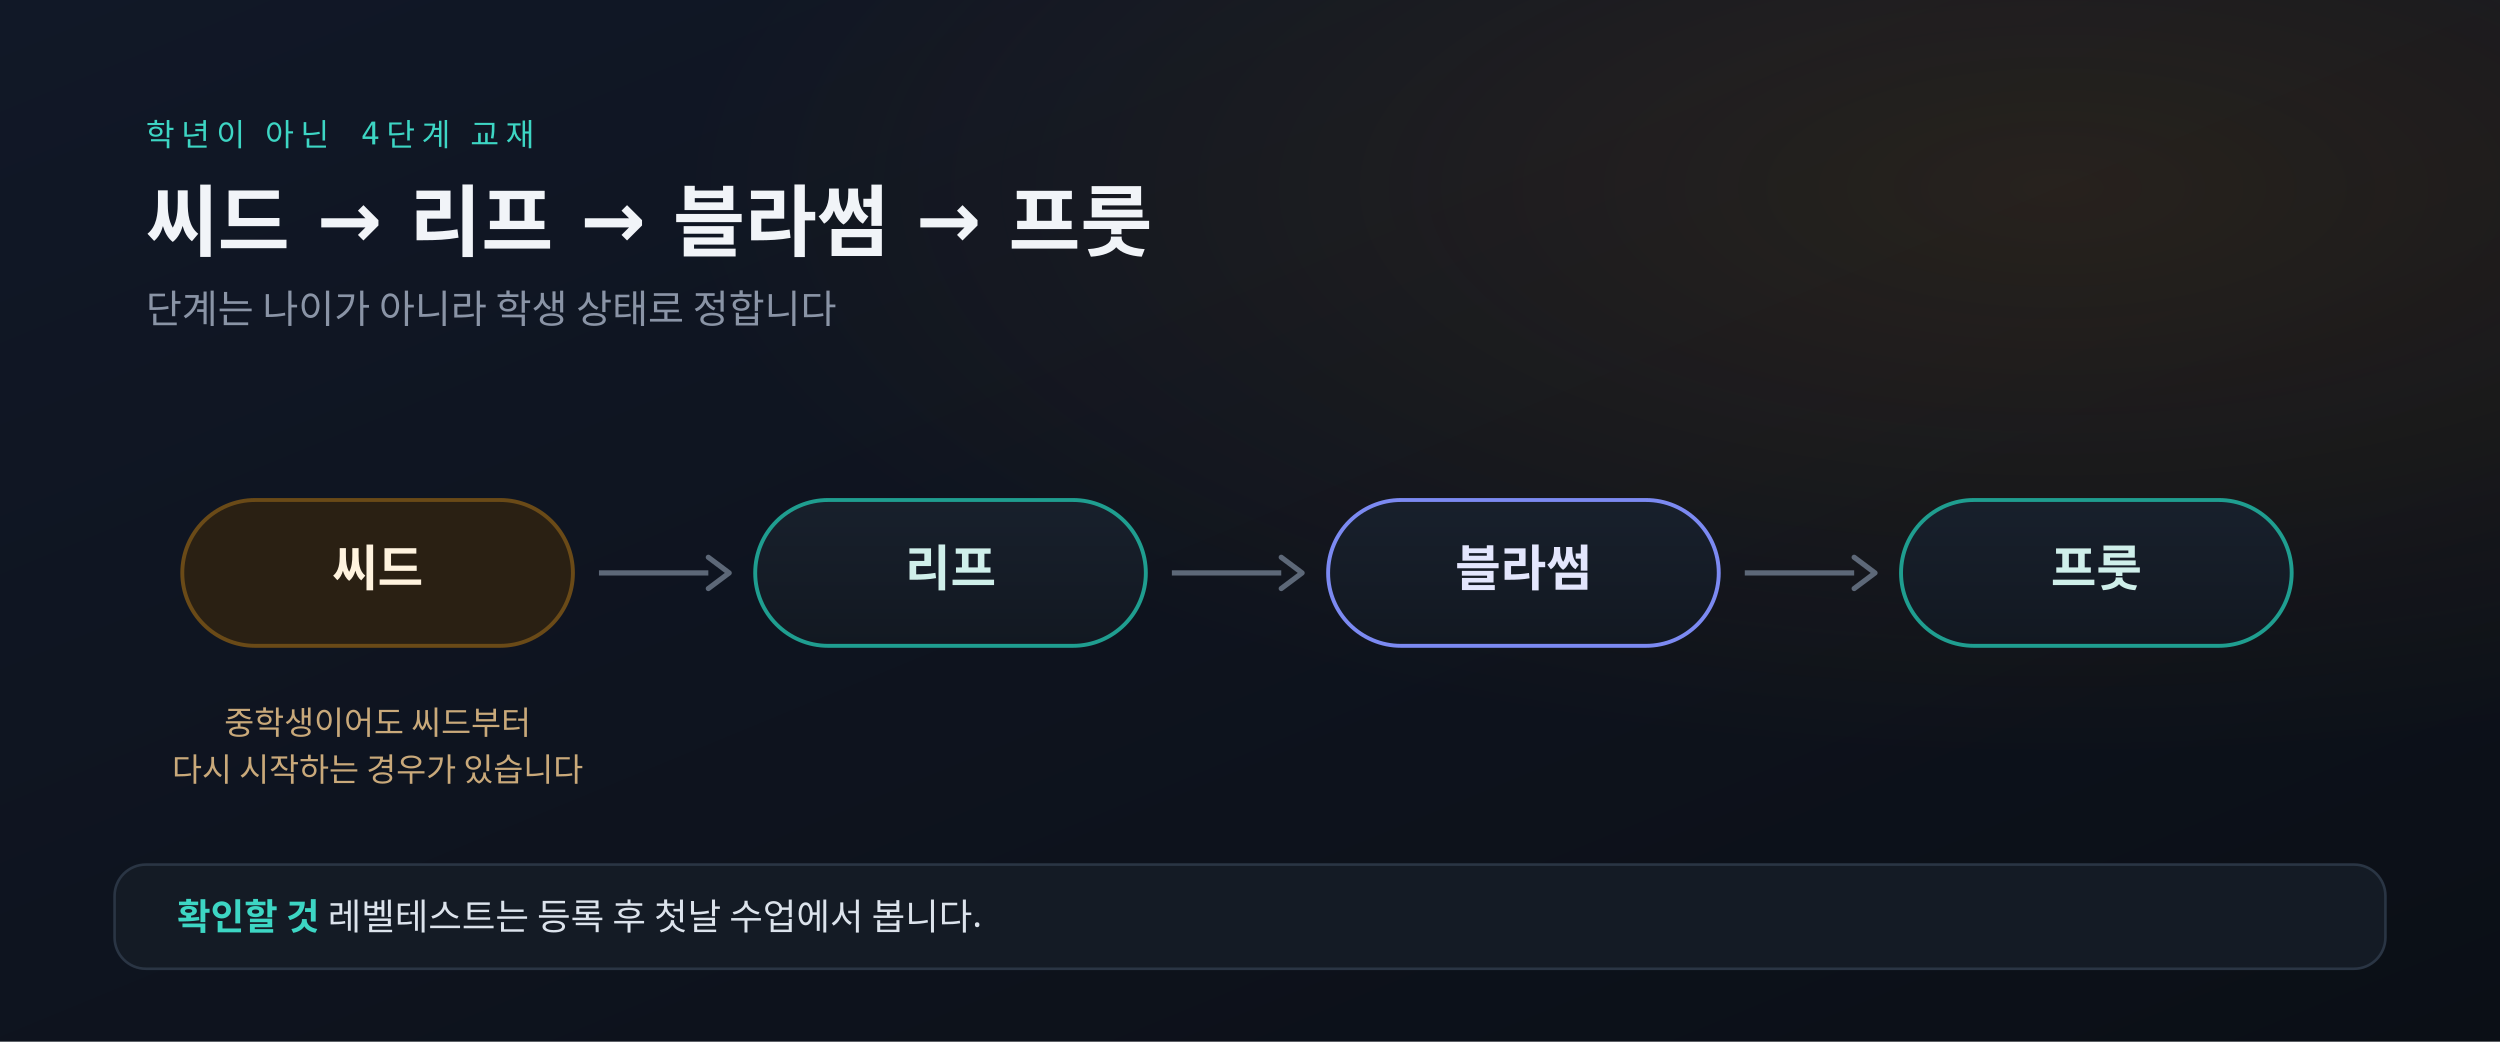
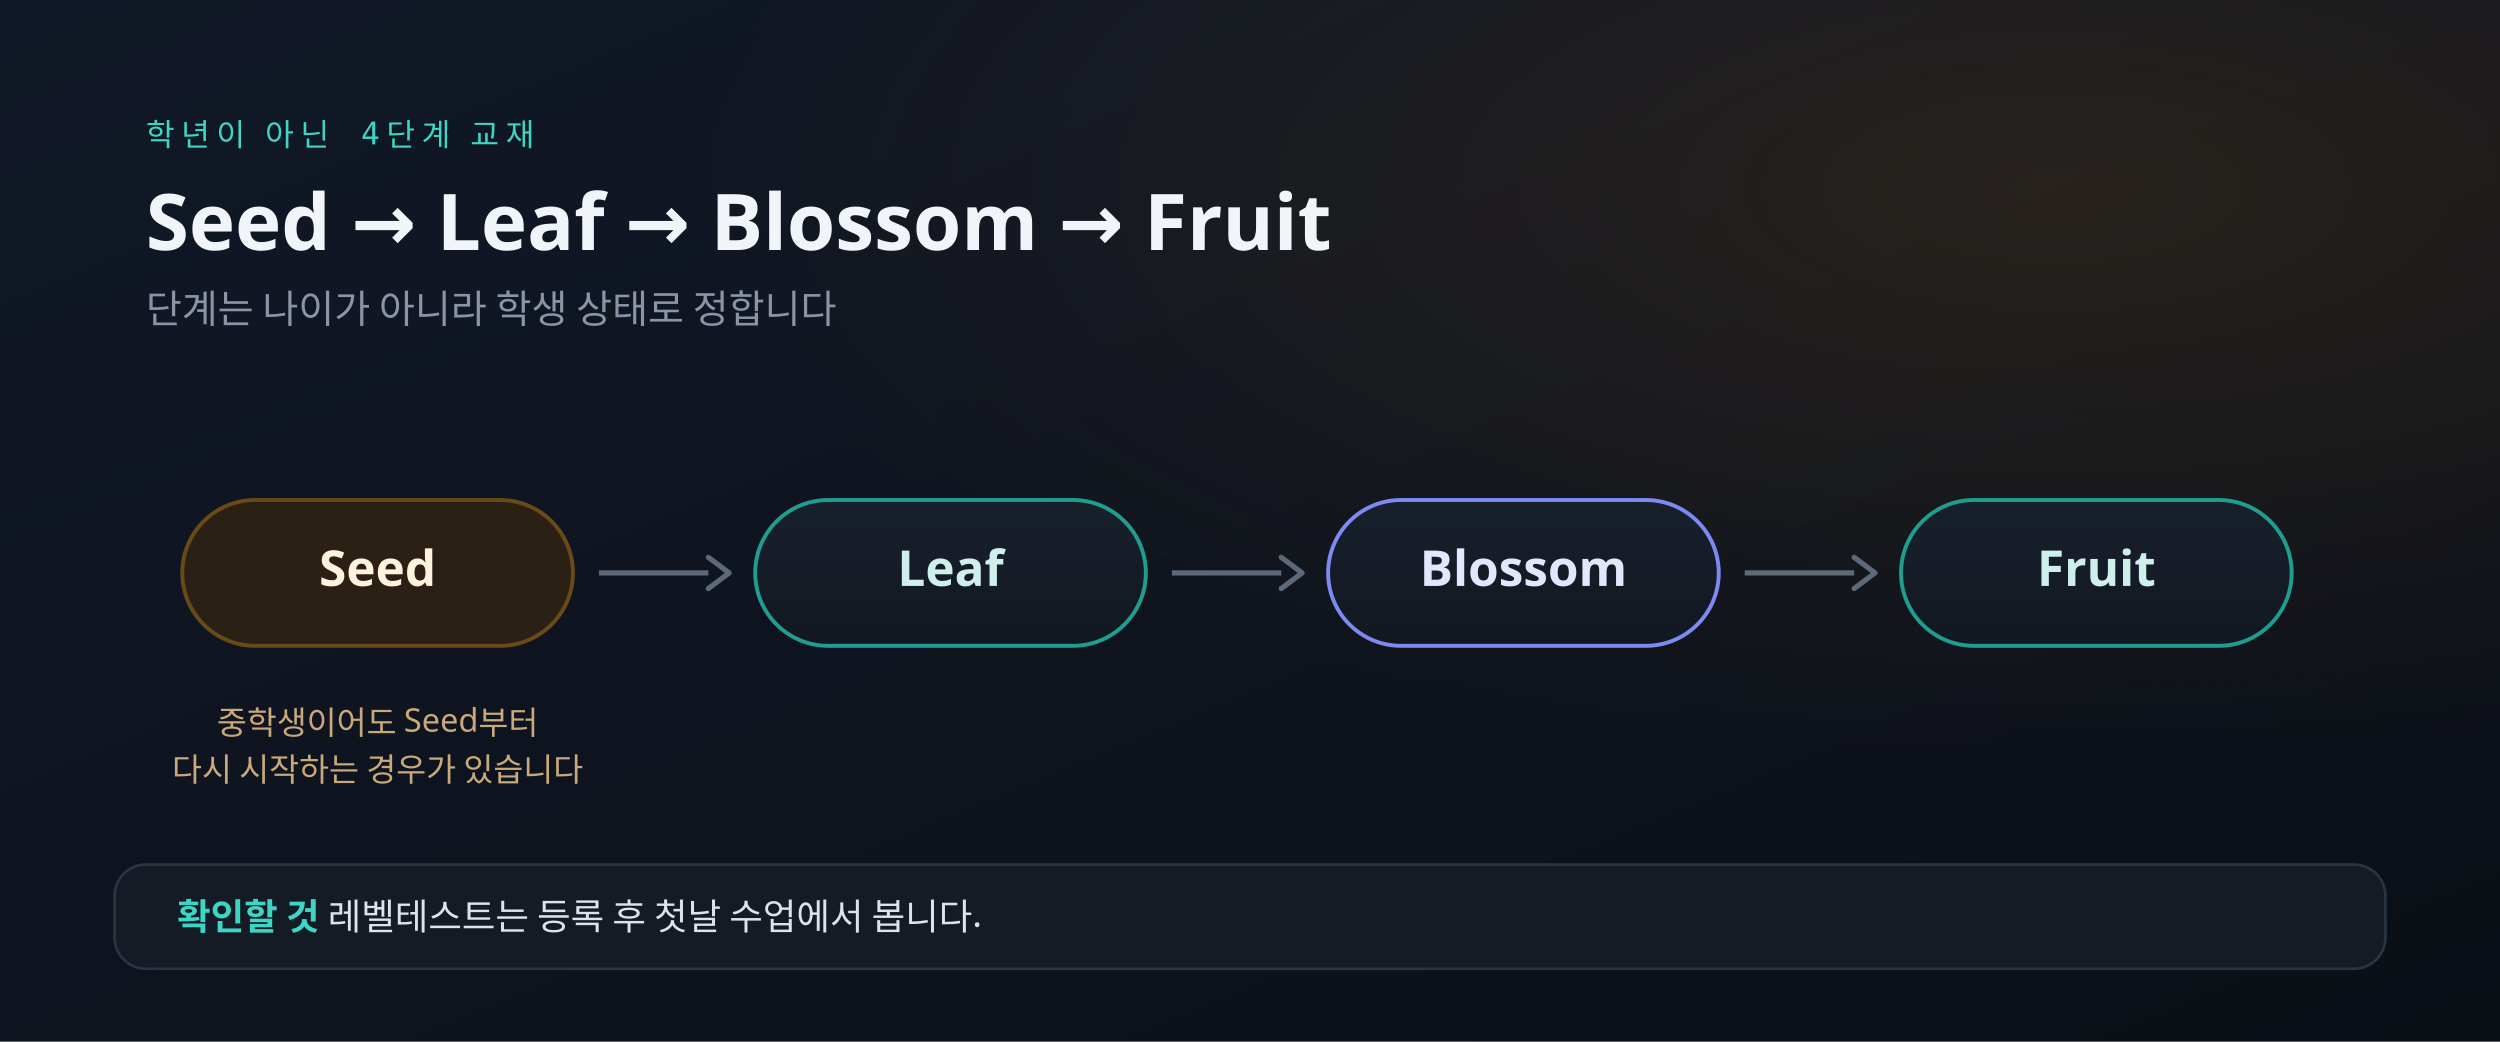
- <svg xmlns="http://www.w3.org/2000/svg" viewBox="0 0 960 400" width="960" height="400" role="img" aria-label="교재는 학년이 아니라 씨드, 리프, 블라썸, 프룻 4단계로 올라간다. 단계는 나이가 아니라 학생 상태로 정한다. 중학생이어도 씨드부터 다시 시작하는 경우가 있다. 레벨테스트는 상담 전이 아니라 등록 후 첫날 수업에서 본다.">
+ <svg xmlns="http://www.w3.org/2000/svg" viewBox="0 0 960 400" width="960" height="400" role="img" aria-label="교재는 학년이 아니라 Seed, Leaf, Blossom, Fruit 4단계로 올라간다. 단계는 나이가 아니라 학생 상태로 정한다. 중학생이어도 Seed부터 다시 시작하는 경우가 있다. 레벨테스트는 상담 전이 아니라 등록 후 첫날 수업에서 본다.">
  <defs>
    <linearGradient id="bg" x1="0" y1="0" x2="1" y2="1">
      <stop offset="0" stop-color="#111827" />
      <stop offset="1" stop-color="#0B0F16" />
    </linearGradient>
    <radialGradient id="glow" cx="0.82" cy="0.18" r="0.55">
      <stop offset="0" stop-color="#C27A14" stop-opacity="0.14" />
      <stop offset="1" stop-color="#C27A14" stop-opacity="0" />
    </radialGradient>
    <linearGradient id="card" x1="0" y1="0" x2="0" y2="1">
      <stop offset="0" stop-color="#18202C" />
      <stop offset="1" stop-color="#121821" />
    </linearGradient>
  </defs>
  <rect width="960" height="400" fill="url(#bg)" />
  <rect width="960" height="400" fill="url(#glow)" />
  <g font-family="'Noto Sans KR',system-ui,sans-serif">
    <text x="56" y="56" font-family="'IBM Plex Mono',ui-monospace,monospace" font-size="12" letter-spacing="2.5" fill="#3DD6C4">학년이 아닌 4단계 교재</text>
-     <text x="56" y="96" font-size="30" font-weight="800" fill="#F1F4F8">씨드 → 리프 → 블라썸 → 프룻</text>
+     <text x="56" y="96" font-size="30" font-weight="800" fill="#F1F4F8">Seed → Leaf → Blossom → Fruit</text>
    <text x="56" y="124" font-size="15" fill="#8A94A6">단계는 나이가 아니라 학생 상태로 정합니다</text>
    <g>
      <rect x="70" y="192" width="150" height="56" rx="28" fill="#2A2013" stroke="#6A4A17" stroke-width="1.5" />
-       <text x="145" y="225" text-anchor="middle" font-size="19" font-weight="800" fill="#FFF3DE">씨드</text>
+       <text x="145" y="225" text-anchor="middle" font-size="19" font-weight="800" fill="#FFF3DE">Seed</text>
      <path d="M230 220 h42" stroke="#5D6878" stroke-width="2" />
      <path d="M272 214 l8 6 l-8 6" fill="none" stroke="#5D6878" stroke-width="2" stroke-linecap="round" stroke-linejoin="round" />
      <rect x="290" y="192" width="150" height="56" rx="28" fill="url(#card)" stroke="#1F9E90" stroke-width="1.5" />
-       <text x="365" y="225" text-anchor="middle" font-size="19" font-weight="800" fill="#CFEFEA">리프</text>
+       <text x="365" y="225" text-anchor="middle" font-size="19" font-weight="800" fill="#CFEFEA">Leaf</text>
      <path d="M450 220 h42" stroke="#5D6878" stroke-width="2" />
      <path d="M492 214 l8 6 l-8 6" fill="none" stroke="#5D6878" stroke-width="2" stroke-linecap="round" stroke-linejoin="round" />
      <rect x="510" y="192" width="150" height="56" rx="28" fill="url(#card)" stroke="#7C8AF2" stroke-width="1.5" />
-       <text x="585" y="225" text-anchor="middle" font-size="19" font-weight="800" fill="#E3E6FD">블라썸</text>
+       <text x="585" y="225" text-anchor="middle" font-size="19" font-weight="800" fill="#E3E6FD">Blossom</text>
      <path d="M670 220 h42" stroke="#5D6878" stroke-width="2" />
      <path d="M712 214 l8 6 l-8 6" fill="none" stroke="#5D6878" stroke-width="2" stroke-linecap="round" stroke-linejoin="round" />
      <rect x="730" y="192" width="150" height="56" rx="28" fill="url(#card)" stroke="#1F9E90" stroke-width="1.5" />
-       <text x="805" y="225" text-anchor="middle" font-size="19" font-weight="800" fill="#CFEFEA">프룻</text>
+       <text x="805" y="225" text-anchor="middle" font-size="19" font-weight="800" fill="#CFEFEA">Fruit</text>
    </g>
-     <text x="145" y="282" text-anchor="middle" font-size="12.5" fill="#C9A97A">중학생이어도 씨드부터</text>
+     <text x="145" y="282" text-anchor="middle" font-size="12.5" fill="#C9A97A">중학생이어도 Seed부터</text>
    <text x="145" y="300" text-anchor="middle" font-size="12.5" fill="#C9A97A">다시 시작하는 경우가 있습니다</text>
    <rect x="44" y="332" width="872" height="40" rx="12" fill="#141B25" stroke="#2A3544" />
    <text x="68" y="357" font-size="14" fill="#DCE3EC">
      <tspan fill="#3DD6C4" font-weight="700">확인할 것</tspan>  레벨테스트는 등록 후 첫날 수업에서 봅니다.</text>
  </g>
</svg>
